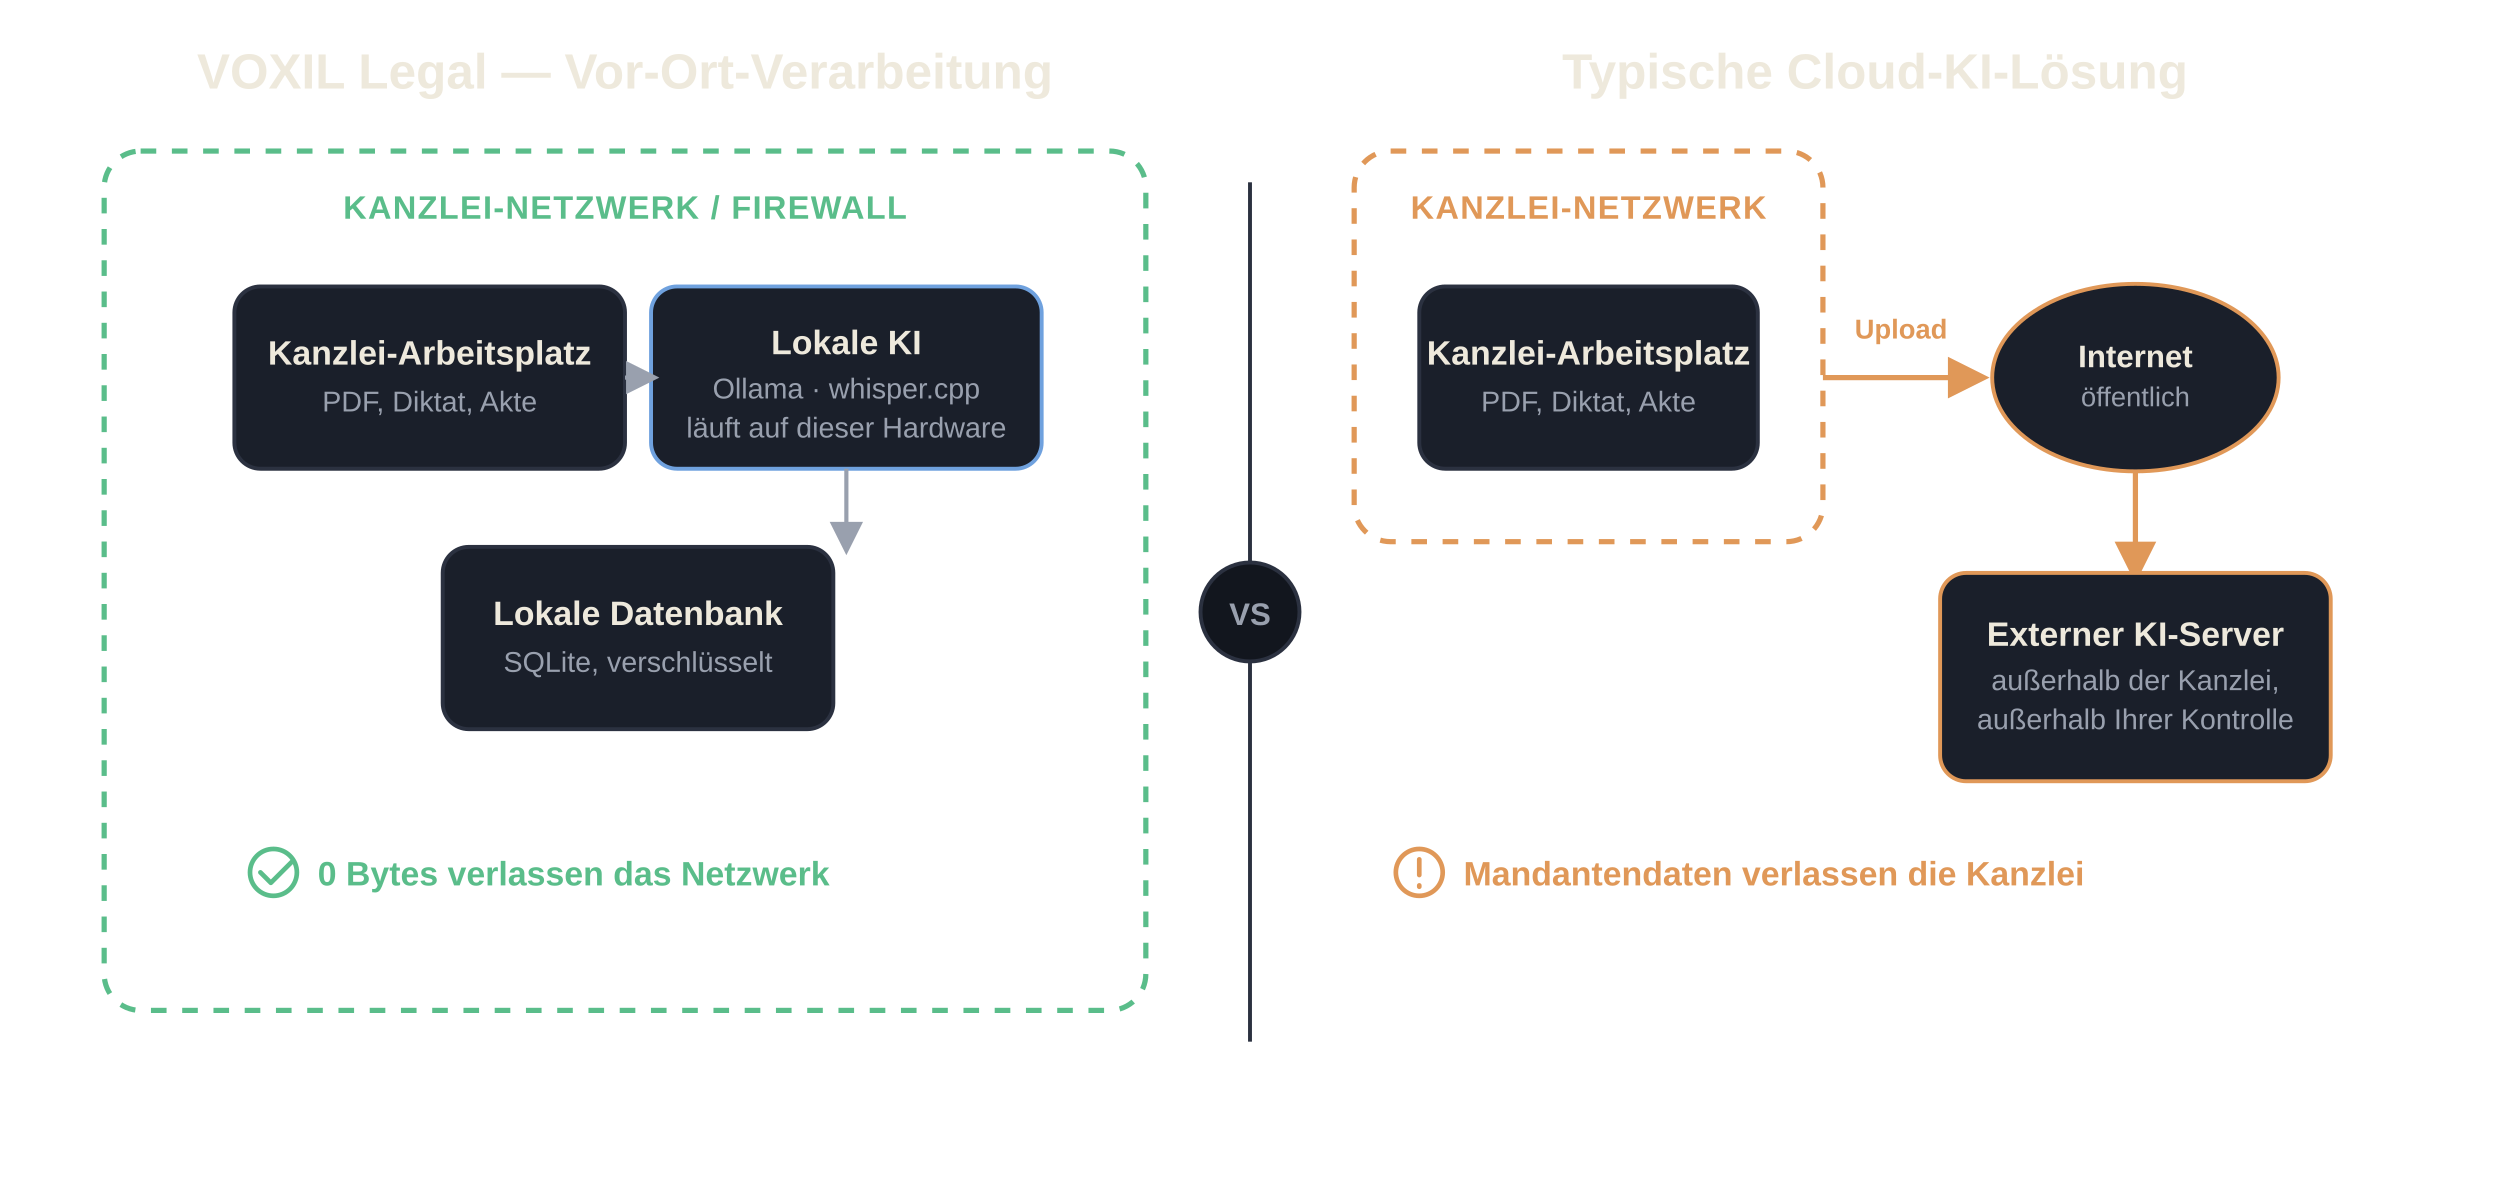
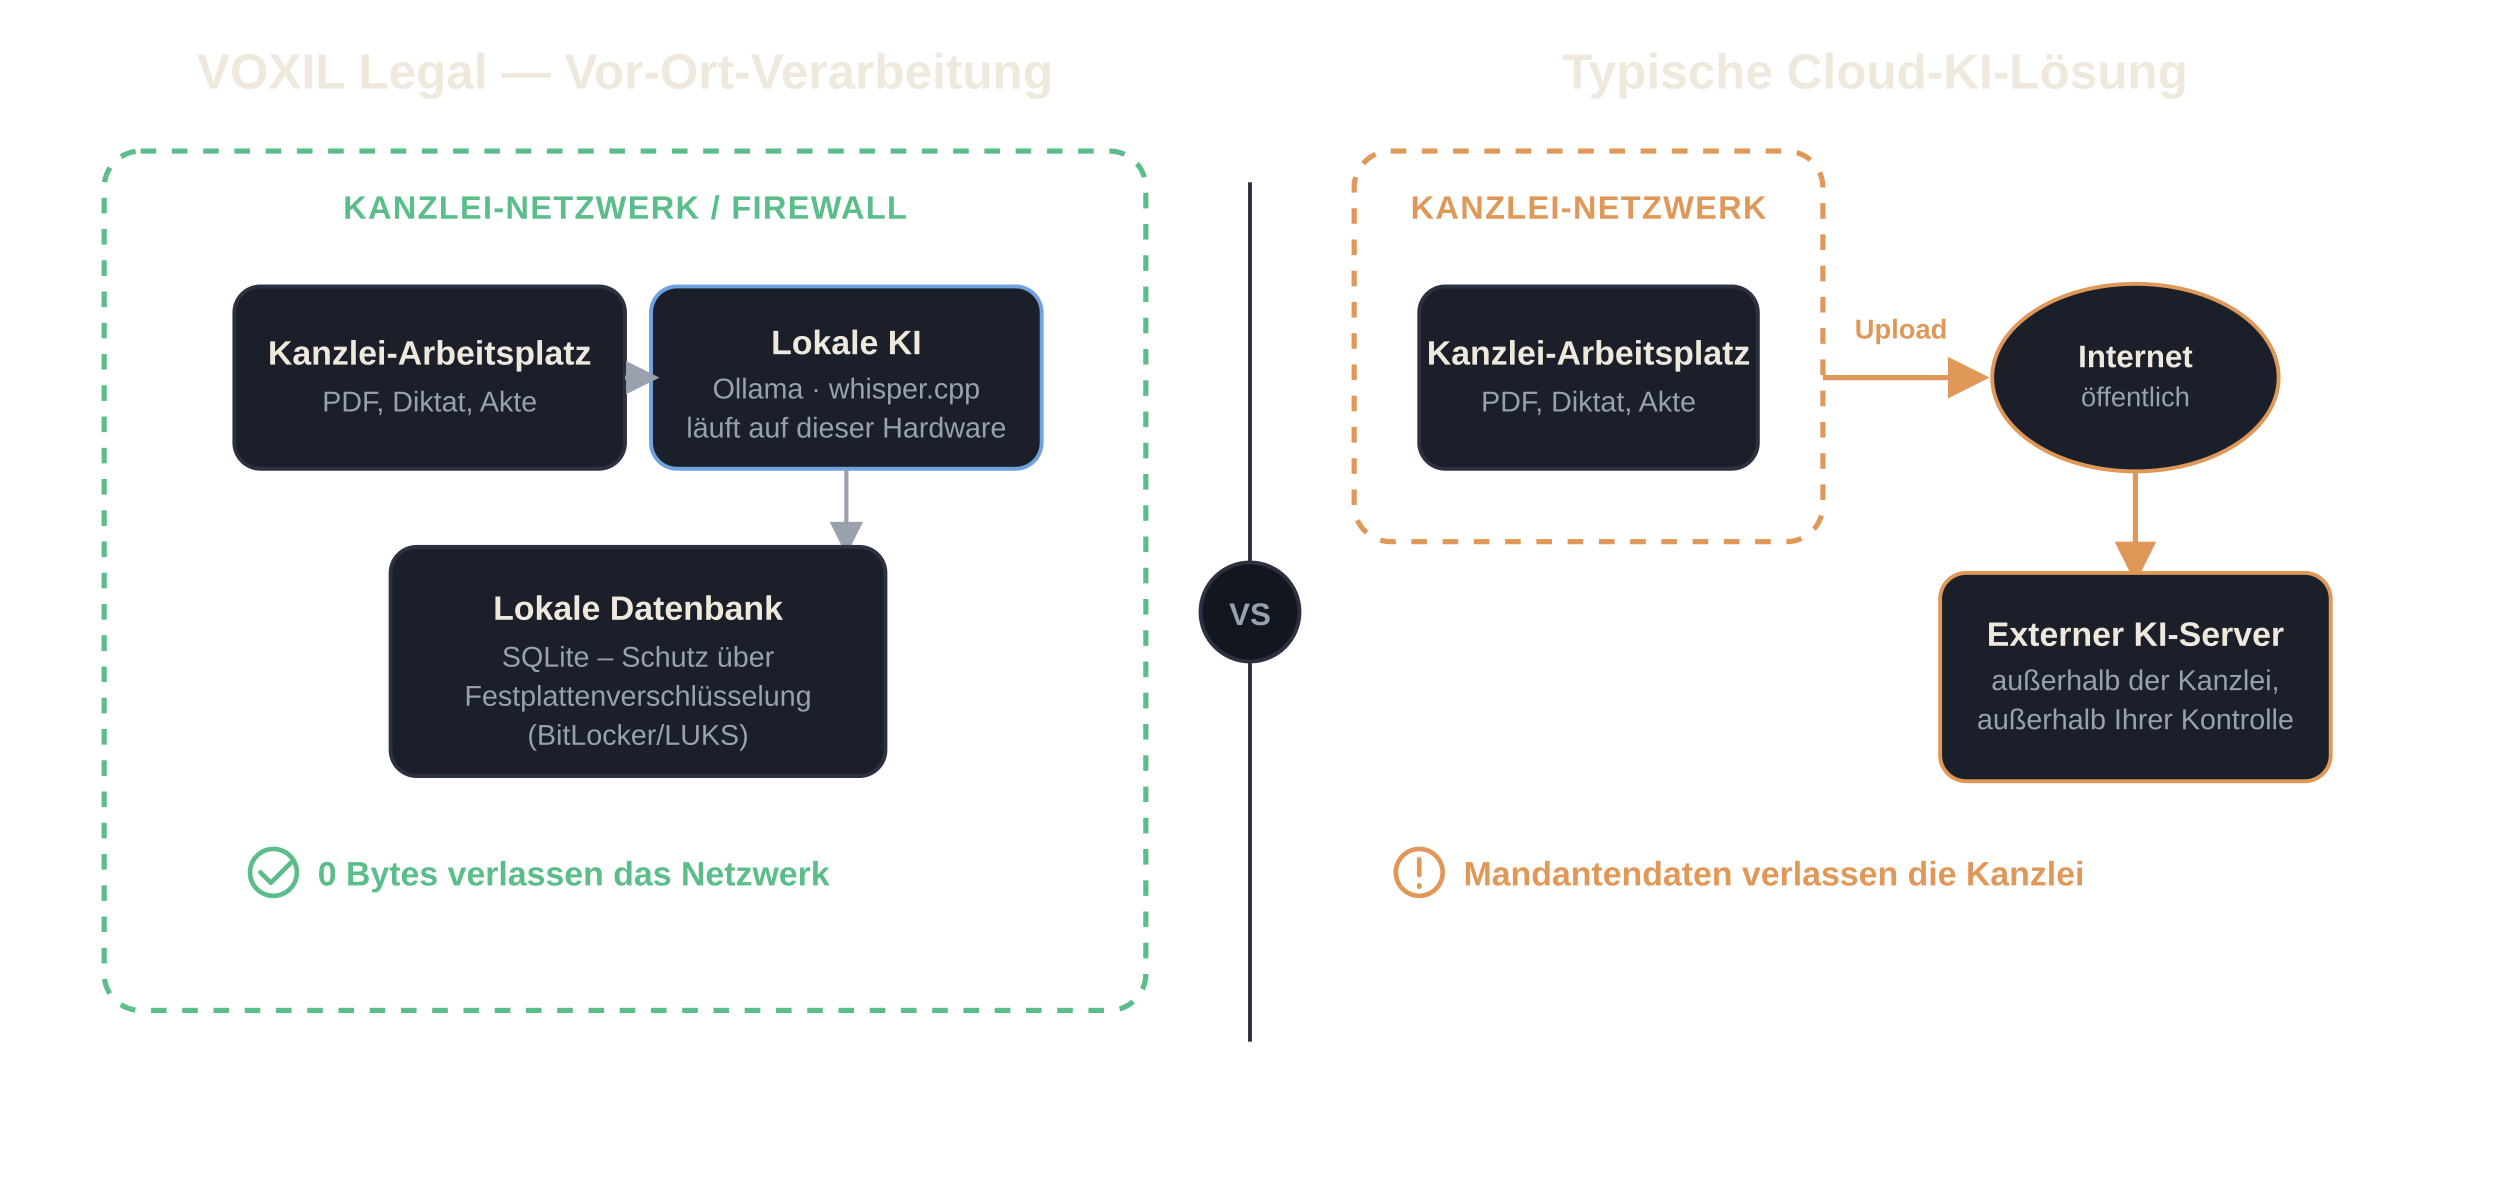
<svg xmlns="http://www.w3.org/2000/svg" viewBox="0 0 960 460" role="img" aria-labelledby="arch-diagram-title arch-diagram-desc" font-family="-apple-system, BlinkMacSystemFont, 'Segoe UI', 'Helvetica Neue', Arial, sans-serif">
  <g>
    <text x="240" y="34" text-anchor="middle" font-size="19" font-weight="700" fill="#eee9dc">VOXIL Legal — Vor-Ort-Verarbeitung</text>
    <rect x="40" y="58" width="400" height="330" rx="14" fill="none" stroke="#5abd8a" stroke-width="2" stroke-dasharray="6 6" />
    <text x="240" y="84" text-anchor="middle" font-size="12.5" font-weight="700" letter-spacing="0.04em" fill="#5abd8a">KANZLEI-NETZWERK / FIREWALL</text>
    <g>
      <rect x="90" y="110" width="150" height="70" rx="10" fill="#1a1f2a" stroke="#2b3140" stroke-width="1.5" />
      <text x="165" y="140" text-anchor="middle" font-size="13" font-weight="700" fill="#eee9dc">Kanzlei-Arbeitsplatz</text>
      <text x="165" y="158" text-anchor="middle" font-size="11" fill="#99a0ae">PDF, Diktat, Akte</text>
    </g>
    <g>
      <rect x="250" y="110" width="150" height="70" rx="10" fill="#1a1f2a" stroke="#6fa1de" stroke-width="1.5" />
      <text x="325" y="136" text-anchor="middle" font-size="13" font-weight="700" fill="#eee9dc">Lokale KI</text>
      <text x="325" y="153" text-anchor="middle" font-size="11" fill="#99a0ae">Ollama · whisper.cpp</text>
      <text x="325" y="168" text-anchor="middle" font-size="11" fill="#99a0ae">läuft auf dieser Hardware</text>
    </g>
    <path d="M240 145 L250 145" stroke="#99a0ae" stroke-width="1.6" marker-end="url(#arrow-neutral)" />
    <path d="M325 180 L325 210" stroke="#99a0ae" stroke-width="1.6" marker-end="url(#arrow-neutral)" />
    <g>
-       <rect x="170" y="210" width="150" height="70" rx="10" fill="#1a1f2a" stroke="#2b3140" stroke-width="1.5" />
-       <text x="245" y="240" text-anchor="middle" font-size="13" font-weight="700" fill="#eee9dc">Lokale Datenbank</text>
-       <text x="245" y="258" text-anchor="middle" font-size="11" fill="#99a0ae">SQLite, verschlüsselt</text>
+       <rect x="150" y="210" width="190" height="88" rx="10" fill="#1a1f2a" stroke="#2b3140" stroke-width="1.5" />
+       <text x="245" y="238" text-anchor="middle" font-size="13" font-weight="700" fill="#eee9dc">Lokale Datenbank</text>
+       <text x="245" y="256" text-anchor="middle" font-size="11" fill="#99a0ae">SQLite – Schutz über</text>
+       <text x="245" y="271" text-anchor="middle" font-size="11" fill="#99a0ae">Festplattenverschlüsselung</text>
+       <text x="245" y="286" text-anchor="middle" font-size="11" fill="#99a0ae">(BitLocker/LUKS)</text>
    </g>
    <g>
      <circle cx="105" cy="335" r="9" fill="none" stroke="#5abd8a" stroke-width="1.8" />
      <path d="M100 335l4 4 8-8" stroke="#5abd8a" stroke-width="1.8" fill="none" stroke-linecap="round" stroke-linejoin="round" />
      <text x="122" y="340" font-size="13" font-weight="700" fill="#5abd8a">0 Bytes verlassen das Netzwerk</text>
    </g>
  </g>
  <line x1="480" y1="70" x2="480" y2="400" stroke="#2b3140" stroke-width="1.5" />
  <circle cx="480" cy="235" r="19" fill="#12161e" stroke="#2b3140" stroke-width="1.5" />
  <text x="480" y="240" text-anchor="middle" font-size="12" font-weight="700" fill="#99a0ae">VS</text>
  <g>
    <text x="720" y="34" text-anchor="middle" font-size="19" font-weight="700" fill="#eee9dc">Typische Cloud-KI-Lösung</text>
    <rect x="520" y="58" width="180" height="150" rx="14" fill="none" stroke="#e09858" stroke-width="2" stroke-dasharray="6 6" />
    <text x="610" y="84" text-anchor="middle" font-size="12.5" font-weight="700" letter-spacing="0.04em" fill="#e09858">KANZLEI-NETZWERK</text>
    <g>
      <rect x="545" y="110" width="130" height="70" rx="10" fill="#1a1f2a" stroke="#2b3140" stroke-width="1.5" />
      <text x="610" y="140" text-anchor="middle" font-size="13" font-weight="700" fill="#eee9dc">Kanzlei-Arbeitsplatz</text>
      <text x="610" y="158" text-anchor="middle" font-size="11" fill="#99a0ae">PDF, Diktat, Akte</text>
    </g>
    <path d="M700 145 L760 145" stroke="#e09858" stroke-width="2" marker-end="url(#arrow-warning)" />
    <text x="730" y="130" text-anchor="middle" font-size="10.5" font-weight="700" fill="#e09858">Upload</text>
    <g>
      <ellipse cx="820" cy="145" rx="55" ry="36" fill="#1a1f2a" stroke="#e09858" stroke-width="1.5" />
      <text x="820" y="141" text-anchor="middle" font-size="12" font-weight="700" fill="#eee9dc">Internet</text>
      <text x="820" y="156" text-anchor="middle" font-size="10.5" fill="#99a0ae">öffentlich</text>
    </g>
    <path d="M820 181 L820 220" stroke="#e09858" stroke-width="2" marker-end="url(#arrow-warning)" />
    <g>
      <rect x="745" y="220" width="150" height="80" rx="10" fill="#1a1f2a" stroke="#e09858" stroke-width="1.5" />
      <text x="820" y="248" text-anchor="middle" font-size="13" font-weight="700" fill="#eee9dc">Externer KI-Server</text>
      <text x="820" y="265" text-anchor="middle" font-size="11" fill="#99a0ae">außerhalb der Kanzlei,</text>
      <text x="820" y="280" text-anchor="middle" font-size="11" fill="#99a0ae">außerhalb Ihrer Kontrolle</text>
    </g>
    <g>
      <circle cx="545" cy="335" r="9" fill="none" stroke="#e09858" stroke-width="1.8" />
      <path d="M545 330v6M545 340v0.5" stroke="#e09858" stroke-width="1.8" stroke-linecap="round" />
      <text x="562" y="340" font-size="13" font-weight="700" fill="#e09858">Mandantendaten verlassen die Kanzlei</text>
    </g>
  </g>
  <defs>
    <marker id="arrow-neutral" markerWidth="8" markerHeight="8" refX="6" refY="4" orient="auto">
      <path d="M0 0 L8 4 L0 8 z" fill="#99a0ae" />
    </marker>
    <marker id="arrow-warning" markerWidth="8" markerHeight="8" refX="6" refY="4" orient="auto">
      <path d="M0 0 L8 4 L0 8 z" fill="#e09858" />
    </marker>
  </defs>
</svg>
